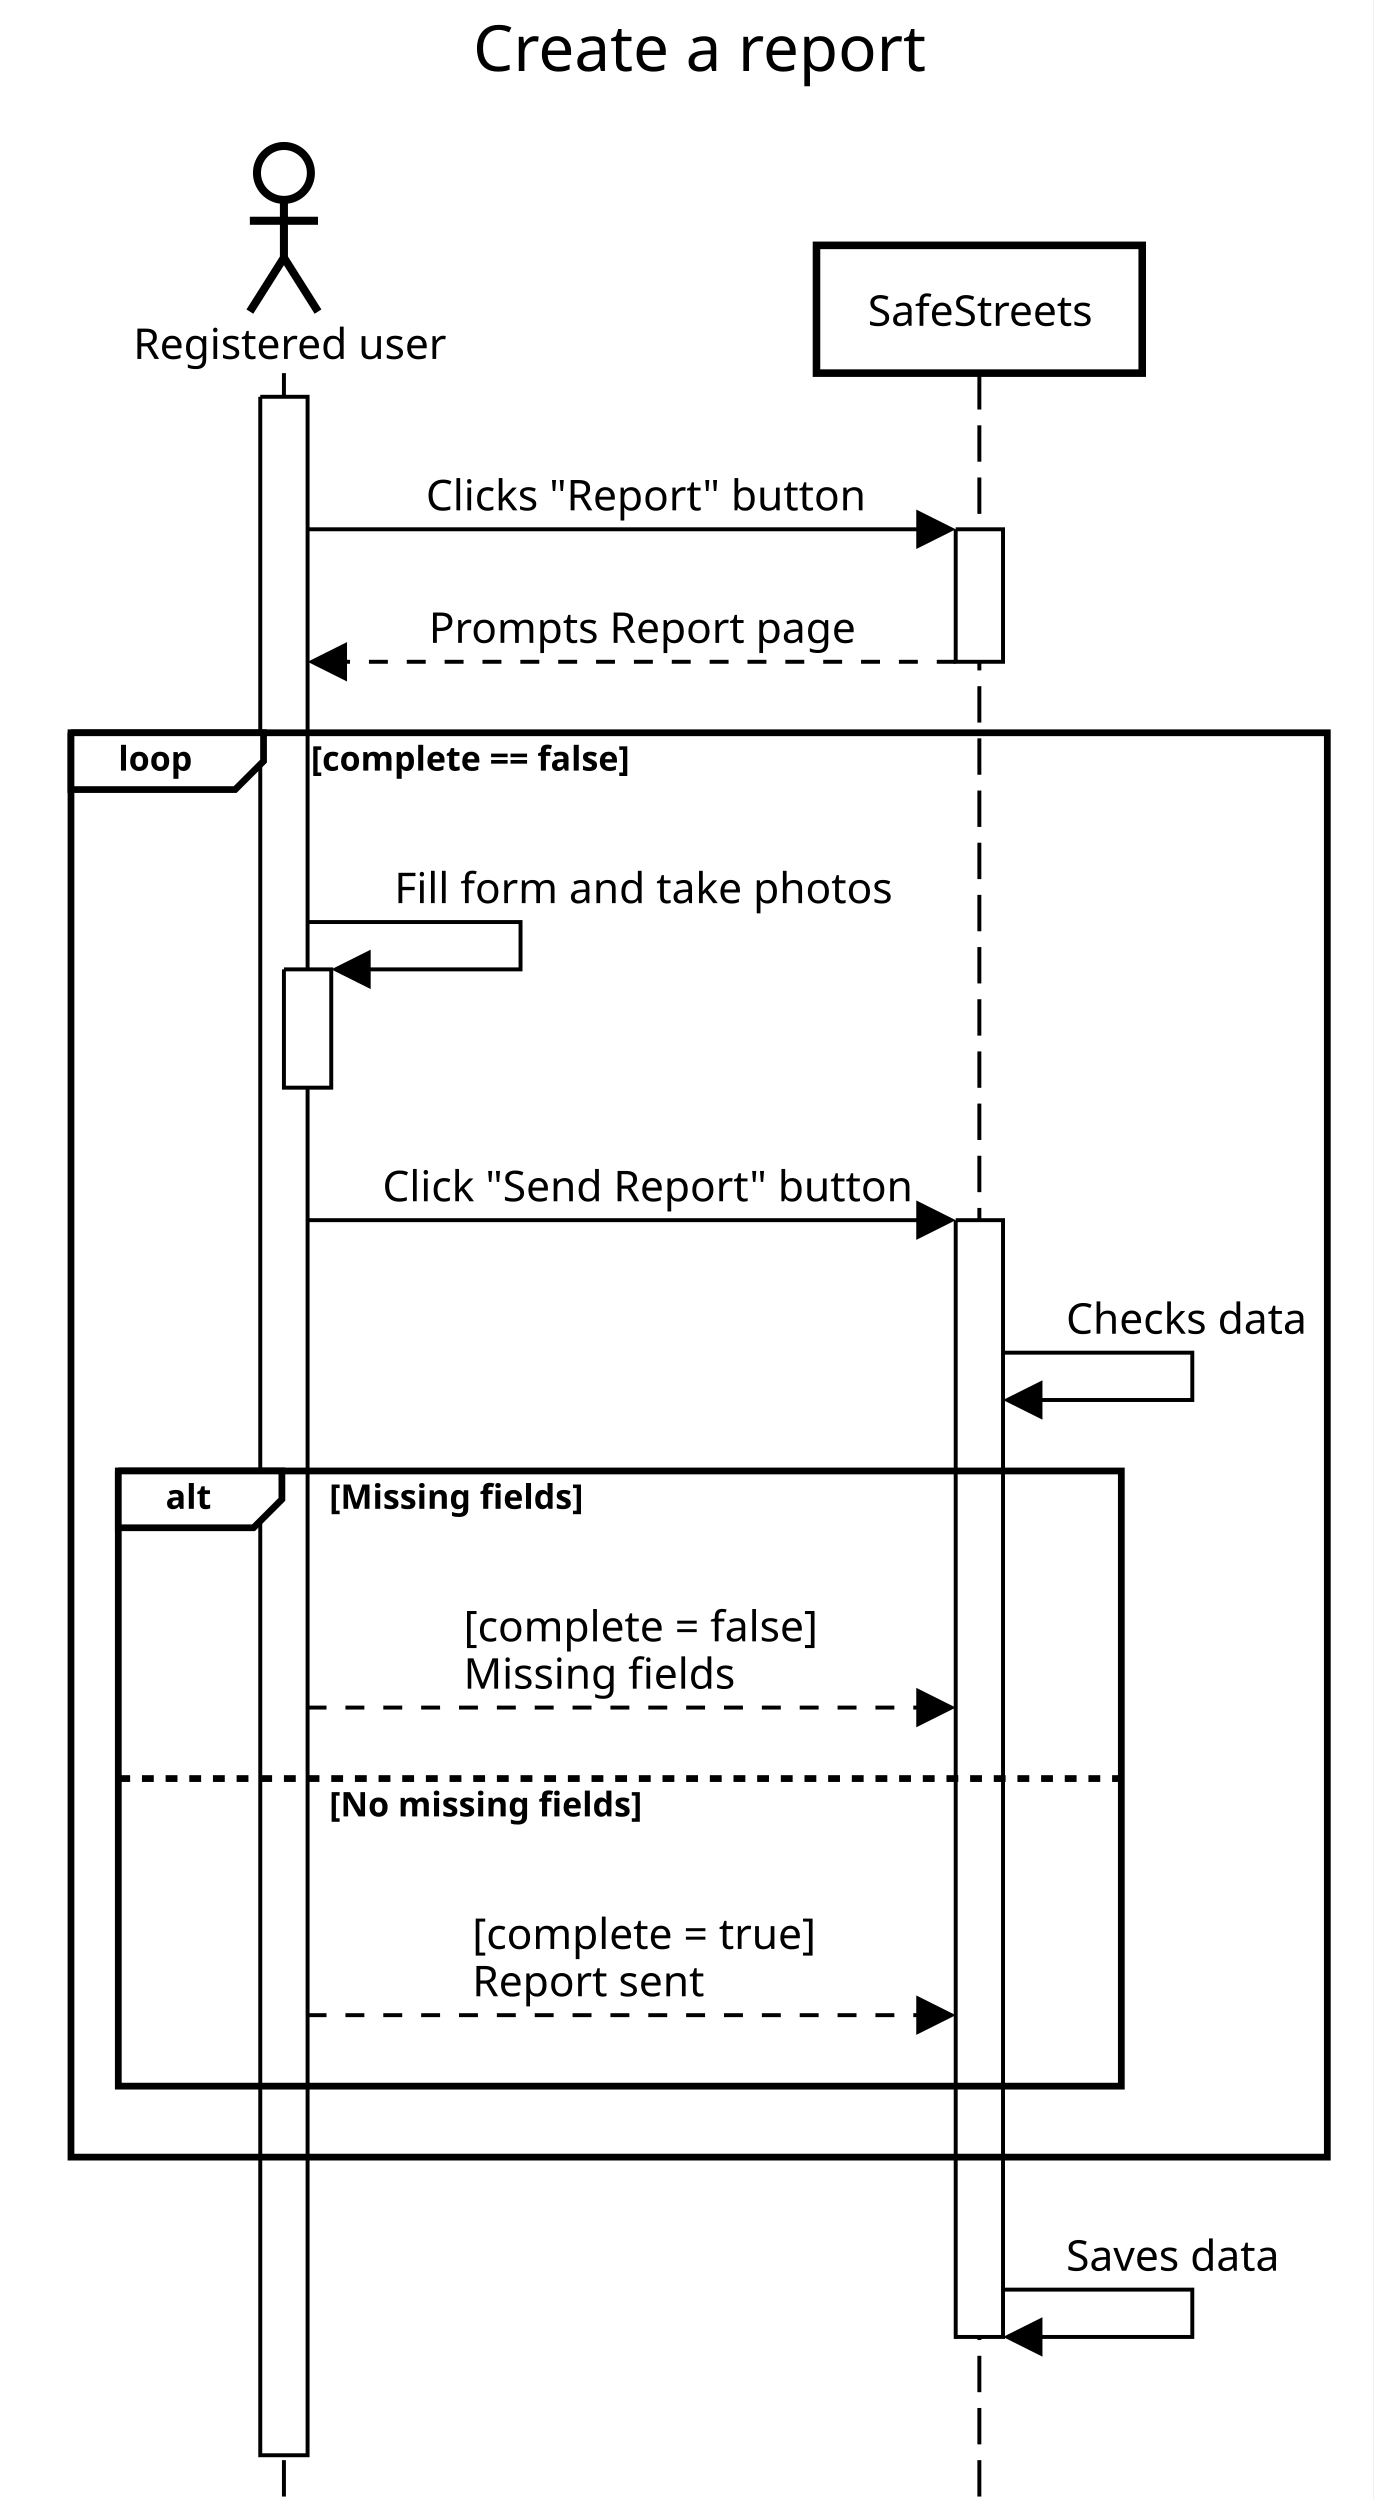
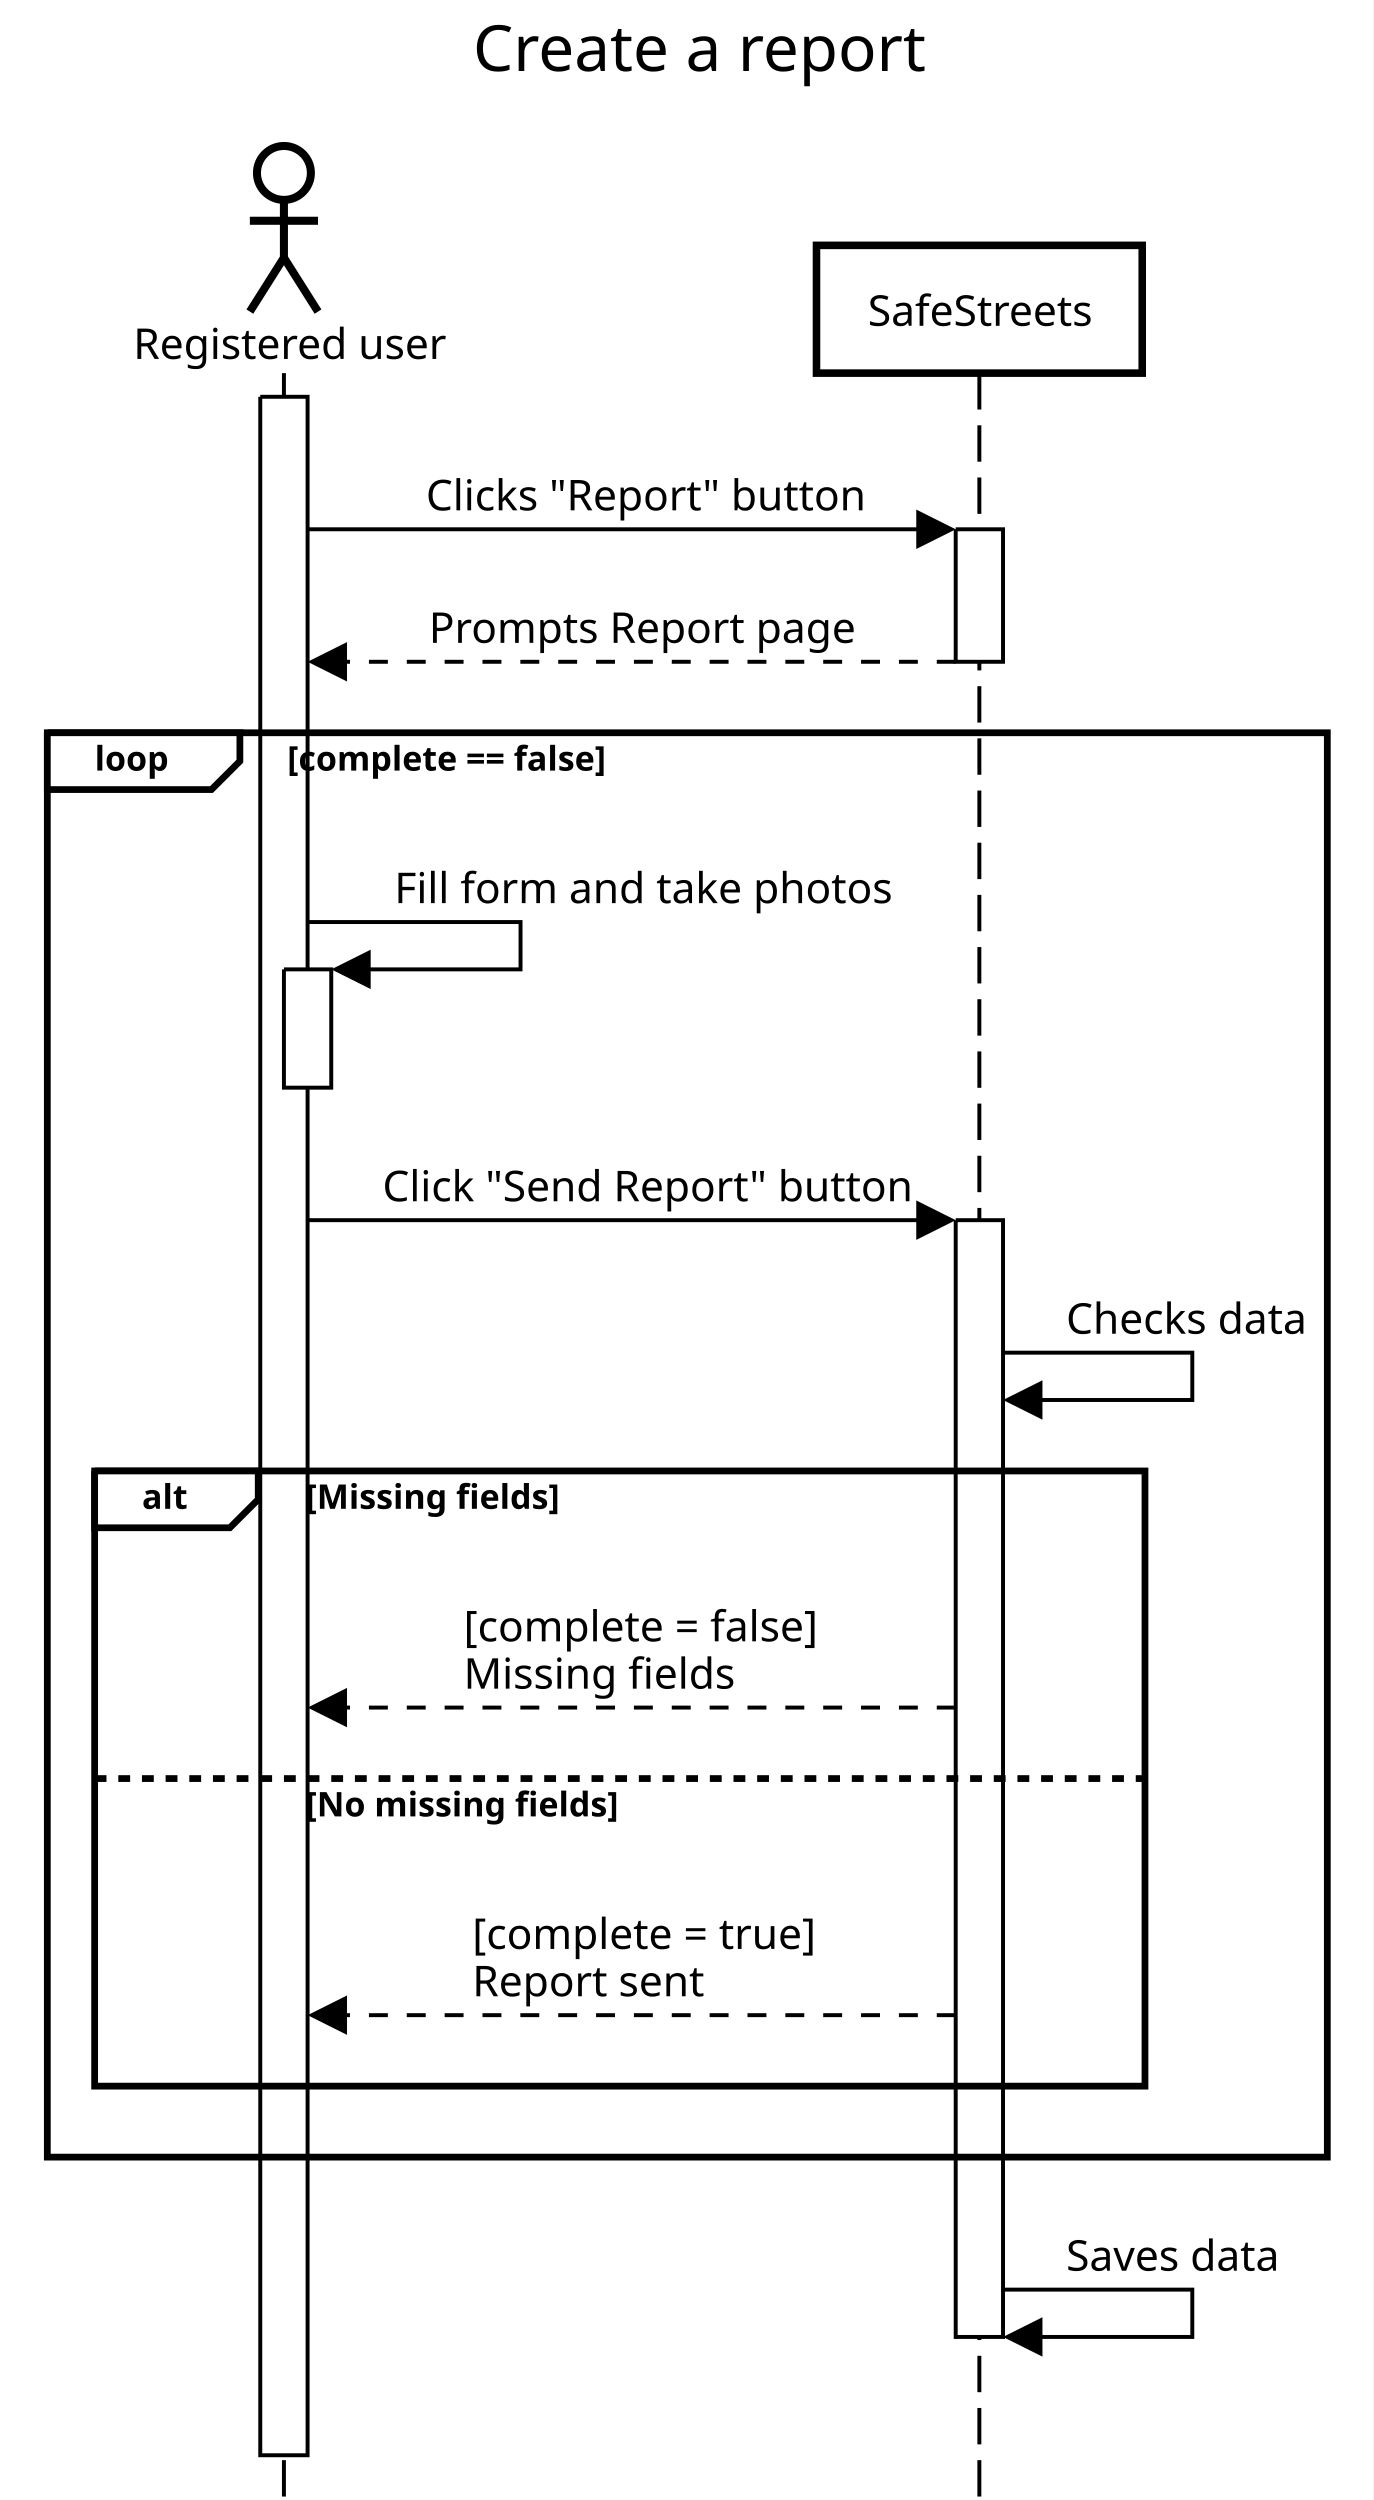
<svg xmlns="http://www.w3.org/2000/svg" version="1.1" width="474" height="863">
  <defs />
  <g>
    <g />
    <g />
    <g />
    <g />
    <g />
    <g />
    <g />
    <g />
    <g />
    <g />
    <g>
      <rect fill="white" stroke="none" x="0" y="0" width="474" height="863" />
    </g>
    <g>
-       <text fill="black" stroke="none" font-family="sans-serif" font-size="16.5pt" font-style="normal" font-weight="normal" text-decoration="normal" x="163.304" y="24.503" text-anchor="start" dominant-baseline="alphabetic">Create a report</text>
+       <text fill="black" stroke="none" font-family="sans-serif" font-size="16.5pt" font-style="normal" font-weight="normal" text-decoration="normal" x="163.271" y="24.503" text-anchor="start" dominant-baseline="alphabetic">Create a report</text>
    </g>
    <g />
    <g>
      <path fill="none" stroke="black" paint-order="fill stroke markers" d=" M 98.011 128.803 L 98.011 863.887" stroke-miterlimit="10" stroke-width="1.361" stroke-dasharray="12.566,5.445" />
      <path fill="none" stroke="black" paint-order="fill stroke markers" d=" M 338.075 128.803 L 338.075 863.887" stroke-miterlimit="10" stroke-width="1.361" stroke-dasharray="12.566,5.445" />
    </g>
    <g>
      <g>
        <path fill="white" stroke="black" paint-order="fill stroke markers" d=" M 107.322 59.705 A 9.311 9.311 0 1 1 107.322 59.696 M 98.011 69.016 L 98.011 88.945 M 86.25 76.204 L 109.773 76.204 M 98.011 88.945 L 86.25 107.567 M 98.011 88.945 L 109.773 107.567" stroke-miterlimit="10" stroke-width="2.777" stroke-dasharray="" />
      </g>
      <g>
        <g />
        <text fill="black" stroke="none" font-family="sans-serif" font-size="11pt" font-style="normal" font-weight="normal" text-decoration="normal" x="46.011" y="123.903" text-anchor="start" dominant-baseline="alphabetic">Registered user</text>
      </g>
      <path fill="none" stroke="none" />
      <g>
        <path fill="white" stroke="black" paint-order="fill stroke markers" d=" M 281.851 84.698 L 394.298 84.698 L 394.298 128.803 L 281.851 128.803 L 281.851 84.698 Z" stroke-miterlimit="10" stroke-width="2.614" stroke-dasharray="" />
      </g>
      <g>
        <g />
        <text fill="black" stroke="none" font-family="sans-serif" font-size="11pt" font-style="normal" font-weight="normal" text-decoration="normal" x="299.575" y="112.468" text-anchor="start" dominant-baseline="alphabetic">SafeStreets</text>
      </g>
    </g>
    <g>
      <path fill="white" stroke="black" paint-order="fill stroke markers" d=" M 89.844 136.971 L 106.179 136.971 L 106.179 847.552 L 89.844 847.552 L 89.844 136.971" stroke-miterlimit="10" stroke-width="1.361" stroke-dasharray="" />
      <path fill="white" stroke="black" paint-order="fill stroke markers" d=" M 329.907 182.709 L 346.242 182.709 L 346.242 228.448 L 329.907 228.448 L 329.907 182.709" stroke-miterlimit="10" stroke-width="1.361" stroke-dasharray="" />
      <path fill="white" stroke="black" paint-order="fill stroke markers" d=" M 98.011 334.627 L 114.346 334.627 L 114.346 375.465 L 98.011 375.465 L 98.011 334.627" stroke-miterlimit="10" stroke-width="1.361" stroke-dasharray="" />
      <path fill="white" stroke="black" paint-order="fill stroke markers" d=" M 329.907 421.203 L 346.242 421.203 L 346.242 806.714 L 329.907 806.714 L 329.907 421.203" stroke-miterlimit="10" stroke-width="1.361" stroke-dasharray="" />
      <g>
        <g>
          <rect fill="white" stroke="none" x="144.593" y="161.473" width="146.901" height="21.236" />
        </g>
        <text fill="black" stroke="none" font-family="sans-serif" font-size="11pt" font-style="normal" font-weight="normal" text-decoration="normal" x="147.043" y="176.175" text-anchor="start" dominant-baseline="alphabetic">Clicks "Report" button</text>
      </g>
      <g>
        <path fill="none" stroke="black" paint-order="fill stroke markers" d=" M 106.179 182.709 L 327.184 182.709" stroke-miterlimit="10" stroke-width="1.361" stroke-dasharray="" />
        <g transform="translate(329.907,182.7092) translate(-329.907,-182.7092)">
          <path fill="black" stroke="none" paint-order="stroke fill markers" d=" M 316.294 175.903 L 329.907 182.709 L 316.294 189.516 Z" />
        </g>
      </g>
      <g>
        <g>
          <rect fill="white" stroke="none" x="145.593" y="207.212" width="144.901" height="21.236" />
        </g>
        <text fill="black" stroke="none" font-family="sans-serif" font-size="11pt" font-style="normal" font-weight="normal" text-decoration="normal" x="148.043" y="221.914" text-anchor="start" dominant-baseline="alphabetic">Prompts Report page</text>
      </g>
      <g>
        <path fill="none" stroke="black" paint-order="fill stroke markers" d=" M 329.907 228.448 L 108.901 228.448" stroke-miterlimit="10" stroke-width="1.361" stroke-dasharray="6.534" />
        <g transform="translate(106.1788,228.4478) translate(-106.1788,-228.4478)">
          <path fill="black" stroke="none" paint-order="stroke fill markers" d=" M 119.791 221.641 L 106.179 228.448 L 119.791 235.254 Z" />
        </g>
      </g>
      <g>
        <g>
          <rect fill="white" stroke="none" x="133.676" y="297.056" width="163.901" height="21.236" />
        </g>
        <text fill="black" stroke="none" font-family="sans-serif" font-size="11pt" font-style="normal" font-weight="normal" text-decoration="normal" x="136.127" y="311.757" text-anchor="start" dominant-baseline="alphabetic">Fill form and take photos</text>
      </g>
      <g>
        <path fill="none" stroke="black" paint-order="fill stroke markers" d=" M 106.179 318.291 L 179.687 318.291 L 179.687 334.627 L 117.069 334.627" stroke-miterlimit="10" stroke-width="1.361" stroke-dasharray="" />
        <g transform="translate(114.3464,334.6266) translate(-114.3464,-334.6266)">
          <path fill="black" stroke="none" paint-order="stroke fill markers" d=" M 127.959 327.82 L 114.346 334.627 L 127.959 341.433 Z" />
        </g>
      </g>
      <g>
        <g>
          <rect fill="white" stroke="none" x="129.593" y="399.967" width="176.901" height="21.236" />
        </g>
        <text fill="black" stroke="none" font-family="sans-serif" font-size="11pt" font-style="normal" font-weight="normal" text-decoration="normal" x="132.043" y="414.669" text-anchor="start" dominant-baseline="alphabetic">Click "Send Report" button</text>
      </g>
      <g>
        <path fill="none" stroke="black" paint-order="fill stroke markers" d=" M 106.179 421.203 L 327.184 421.203" stroke-miterlimit="10" stroke-width="1.361" stroke-dasharray="" />
        <g transform="translate(329.907,421.2032) translate(-329.907,-421.2032)">
          <path fill="black" stroke="none" paint-order="stroke fill markers" d=" M 316.294 414.397 L 329.907 421.203 L 316.294 428.01 Z" />
        </g>
      </g>
      <g>
        <g>
          <rect fill="white" stroke="none" x="365.572" y="445.706" width="86.901" height="21.236" />
        </g>
        <text fill="black" stroke="none" font-family="sans-serif" font-size="11pt" font-style="normal" font-weight="normal" text-decoration="normal" x="368.022" y="460.408" text-anchor="start" dominant-baseline="alphabetic">Checks data</text>
      </g>
      <g>
        <path fill="none" stroke="black" paint-order="fill stroke markers" d=" M 346.242 466.942 L 411.583 466.942 L 411.583 483.277 L 348.965 483.277" stroke-miterlimit="10" stroke-width="1.361" stroke-dasharray="" />
        <g transform="translate(346.2422,483.277) translate(-346.2422,-483.277)">
          <path fill="black" stroke="none" paint-order="stroke fill markers" d=" M 359.855 476.471 L 346.242 483.277 L 359.855 490.083 Z" />
        </g>
      </g>
      <g>
        <g>
          <rect fill="white" stroke="none" x="157.593" y="551.885" width="120.901" height="21.236" />
        </g>
        <g>
          <rect fill="white" stroke="none" x="157.593" y="568.22" width="91.901" height="21.236" />
        </g>
        <text fill="black" stroke="none" font-family="sans-serif" font-size="11pt" font-style="normal" font-weight="normal" text-decoration="normal" x="160.043" y="566.587" text-anchor="start" dominant-baseline="alphabetic">[complete = false]</text>
        <text fill="black" stroke="none" font-family="sans-serif" font-size="11pt" font-style="normal" font-weight="normal" text-decoration="normal" x="160.043" y="582.922" text-anchor="start" dominant-baseline="alphabetic">Missing fields</text>
      </g>
      <g>
-         <path fill="none" stroke="black" paint-order="fill stroke markers" d=" M 106.179 589.456 L 327.184 589.456" stroke-miterlimit="10" stroke-width="1.361" stroke-dasharray="6.534" />
-         <g transform="translate(329.907,589.4558) translate(-329.907,-589.4558)">
-           <path fill="black" stroke="none" paint-order="stroke fill markers" d=" M 316.294 582.649 L 329.907 589.456 L 316.294 596.262 Z" />
+         <path fill="none" stroke="black" paint-order="fill stroke markers" d=" M 329.907 589.456 L 108.901 589.456" stroke-miterlimit="10" stroke-width="1.361" stroke-dasharray="6.534" />
+         <g transform="translate(106.1788,589.4558) translate(-106.1788,-589.4558)">
+           <path fill="black" stroke="none" paint-order="stroke fill markers" d=" M 119.791 582.649 L 106.179 589.456 L 119.791 596.262 Z" />
        </g>
      </g>
      <g>
        <g>
          <rect fill="white" stroke="none" x="160.593" y="658.064" width="114.901" height="21.236" />
        </g>
        <g>
          <rect fill="white" stroke="none" x="160.593" y="674.399" width="80.901" height="21.236" />
        </g>
        <text fill="black" stroke="none" font-family="sans-serif" font-size="11pt" font-style="normal" font-weight="normal" text-decoration="normal" x="163.043" y="672.765" text-anchor="start" dominant-baseline="alphabetic">[complete = true]</text>
        <text fill="black" stroke="none" font-family="sans-serif" font-size="11pt" font-style="normal" font-weight="normal" text-decoration="normal" x="163.043" y="689.101" text-anchor="start" dominant-baseline="alphabetic">Report sent</text>
      </g>
      <g>
-         <path fill="none" stroke="black" paint-order="fill stroke markers" d=" M 106.179 695.635 L 327.184 695.635" stroke-miterlimit="10" stroke-width="1.361" stroke-dasharray="6.534" />
-         <g transform="translate(329.907,695.6346) translate(-329.907,-695.6346)">
-           <path fill="black" stroke="none" paint-order="stroke fill markers" d=" M 316.294 688.828 L 329.907 695.635 L 316.294 702.441 Z" />
+         <path fill="none" stroke="black" paint-order="fill stroke markers" d=" M 329.907 695.635 L 108.901 695.635" stroke-miterlimit="10" stroke-width="1.361" stroke-dasharray="6.534" />
+         <g transform="translate(106.1788,695.6346) translate(-106.1788,-695.6346)">
+           <path fill="black" stroke="none" paint-order="stroke fill markers" d=" M 119.791 688.828 L 106.179 695.635 L 119.791 702.441 Z" />
        </g>
      </g>
      <g>
        <g>
          <rect fill="white" stroke="none" x="365.572" y="769.143" width="77.901" height="21.236" />
        </g>
        <text fill="black" stroke="none" font-family="sans-serif" font-size="11pt" font-style="normal" font-weight="normal" text-decoration="normal" x="368.022" y="783.845" text-anchor="start" dominant-baseline="alphabetic">Saves data</text>
      </g>
      <g>
        <path fill="none" stroke="black" paint-order="fill stroke markers" d=" M 346.242 790.379 L 411.583 790.379 L 411.583 806.714 L 348.965 806.714" stroke-miterlimit="10" stroke-width="1.361" stroke-dasharray="" />
        <g transform="translate(346.2422,806.714) translate(-346.2422,-806.714)">
          <path fill="black" stroke="none" paint-order="stroke fill markers" d=" M 359.855 799.908 L 346.242 806.714 L 359.855 813.52 Z" />
        </g>
      </g>
      <g>
        <g />
-         <path fill="none" stroke="black" paint-order="fill stroke markers" d=" M 24.503 252.951 L 458.19 252.951 L 458.19 744.64 L 24.503 744.64 L 24.503 252.951 Z" stroke-miterlimit="10" stroke-width="2.334" stroke-dasharray="" />
-         <path fill="white" stroke="black" paint-order="fill stroke markers" d=" M 24.503 252.951 L 24.503 272.553 L 81.173 272.553 L 90.974 262.752 L 90.974 252.951 L 24.503 252.951" stroke-miterlimit="10" stroke-width="2.334" stroke-dasharray="" />
-         <text fill="black" stroke="none" font-family="sans-serif" font-size="8.8pt" font-style="normal" font-weight="bold" text-decoration="normal" x="40.838" y="266.019" text-anchor="start" dominant-baseline="alphabetic">loop</text>
-         <text fill="black" stroke="none" font-family="sans-serif" font-size="8.8pt" font-style="normal" font-weight="bold" text-decoration="normal" x="107.31" y="266.019" text-anchor="start" dominant-baseline="alphabetic">[complete == false]</text>
+         <path fill="none" stroke="black" paint-order="fill stroke markers" d=" M 16.335 252.951 L 458.19 252.951 L 458.19 744.64 L 16.335 744.64 L 16.335 252.951 Z" stroke-miterlimit="10" stroke-width="2.334" stroke-dasharray="" />
+         <path fill="white" stroke="black" paint-order="fill stroke markers" d=" M 16.335 252.951 L 16.335 272.553 L 73.006 272.553 L 82.807 262.752 L 82.807 252.951 L 16.335 252.951" stroke-miterlimit="10" stroke-width="2.334" stroke-dasharray="" />
+         <text fill="black" stroke="none" font-family="sans-serif" font-size="8.8pt" font-style="normal" font-weight="bold" text-decoration="normal" x="32.67" y="266.019" text-anchor="start" dominant-baseline="alphabetic">loop</text>
+         <text fill="black" stroke="none" font-family="sans-serif" font-size="8.8pt" font-style="normal" font-weight="bold" text-decoration="normal" x="99.142" y="266.019" text-anchor="start" dominant-baseline="alphabetic">[complete == false]</text>
      </g>
      <g>
        <g />
-         <path fill="none" stroke="black" paint-order="fill stroke markers" d=" M 40.838 507.78 L 387.08 507.78 L 387.08 720.137 L 40.838 720.137 L 40.838 507.78 Z" stroke-miterlimit="10" stroke-width="2.334" stroke-dasharray="" />
-         <path fill="white" stroke="black" paint-order="fill stroke markers" d=" M 40.838 507.78 L 40.838 527.382 L 87.508 527.382 L 97.31 517.581 L 97.31 507.78 L 40.838 507.78" stroke-miterlimit="10" stroke-width="2.334" stroke-dasharray="" />
-         <text fill="black" stroke="none" font-family="sans-serif" font-size="8.8pt" font-style="normal" font-weight="bold" text-decoration="normal" x="57.173" y="520.848" text-anchor="start" dominant-baseline="alphabetic">alt</text>
-         <text fill="black" stroke="none" font-family="sans-serif" font-size="8.8pt" font-style="normal" font-weight="bold" text-decoration="normal" x="113.645" y="520.848" text-anchor="start" dominant-baseline="alphabetic">[Missing fields]</text>
+         <path fill="none" stroke="black" paint-order="fill stroke markers" d=" M 32.67 507.78 L 395.248 507.78 L 395.248 720.137 L 32.67 720.137 L 32.67 507.78 Z" stroke-miterlimit="10" stroke-width="2.334" stroke-dasharray="" />
+         <path fill="white" stroke="black" paint-order="fill stroke markers" d=" M 32.67 507.78 L 32.67 527.382 L 79.341 527.382 L 89.142 517.581 L 89.142 507.78 L 32.67 507.78" stroke-miterlimit="10" stroke-width="2.334" stroke-dasharray="" />
+         <text fill="black" stroke="none" font-family="sans-serif" font-size="8.8pt" font-style="normal" font-weight="bold" text-decoration="normal" x="49.006" y="520.848" text-anchor="start" dominant-baseline="alphabetic">alt</text>
+         <text fill="black" stroke="none" font-family="sans-serif" font-size="8.8pt" font-style="normal" font-weight="bold" text-decoration="normal" x="105.477" y="520.848" text-anchor="start" dominant-baseline="alphabetic">[Missing fields]</text>
        <g>
-           <path fill="none" stroke="black" paint-order="fill stroke markers" d=" M 40.838 613.959 L 387.08 613.959" stroke-miterlimit="10" stroke-width="2.334" stroke-dasharray="4.084" />
+           <path fill="none" stroke="black" paint-order="fill stroke markers" d=" M 32.67 613.959 L 395.248 613.959" stroke-miterlimit="10" stroke-width="2.334" stroke-dasharray="4.084" />
        </g>
        <g />
-         <text fill="black" stroke="none" font-family="sans-serif" font-size="8.8pt" font-style="normal" font-weight="bold" text-decoration="normal" x="113.645" y="627.027" text-anchor="start" dominant-baseline="alphabetic">[No missing fields]</text>
+         <text fill="black" stroke="none" font-family="sans-serif" font-size="8.8pt" font-style="normal" font-weight="bold" text-decoration="normal" x="105.477" y="627.027" text-anchor="start" dominant-baseline="alphabetic">[No missing fields]</text>
      </g>
      <g />
    </g>
    <g />
    <g />
  </g>
</svg>
